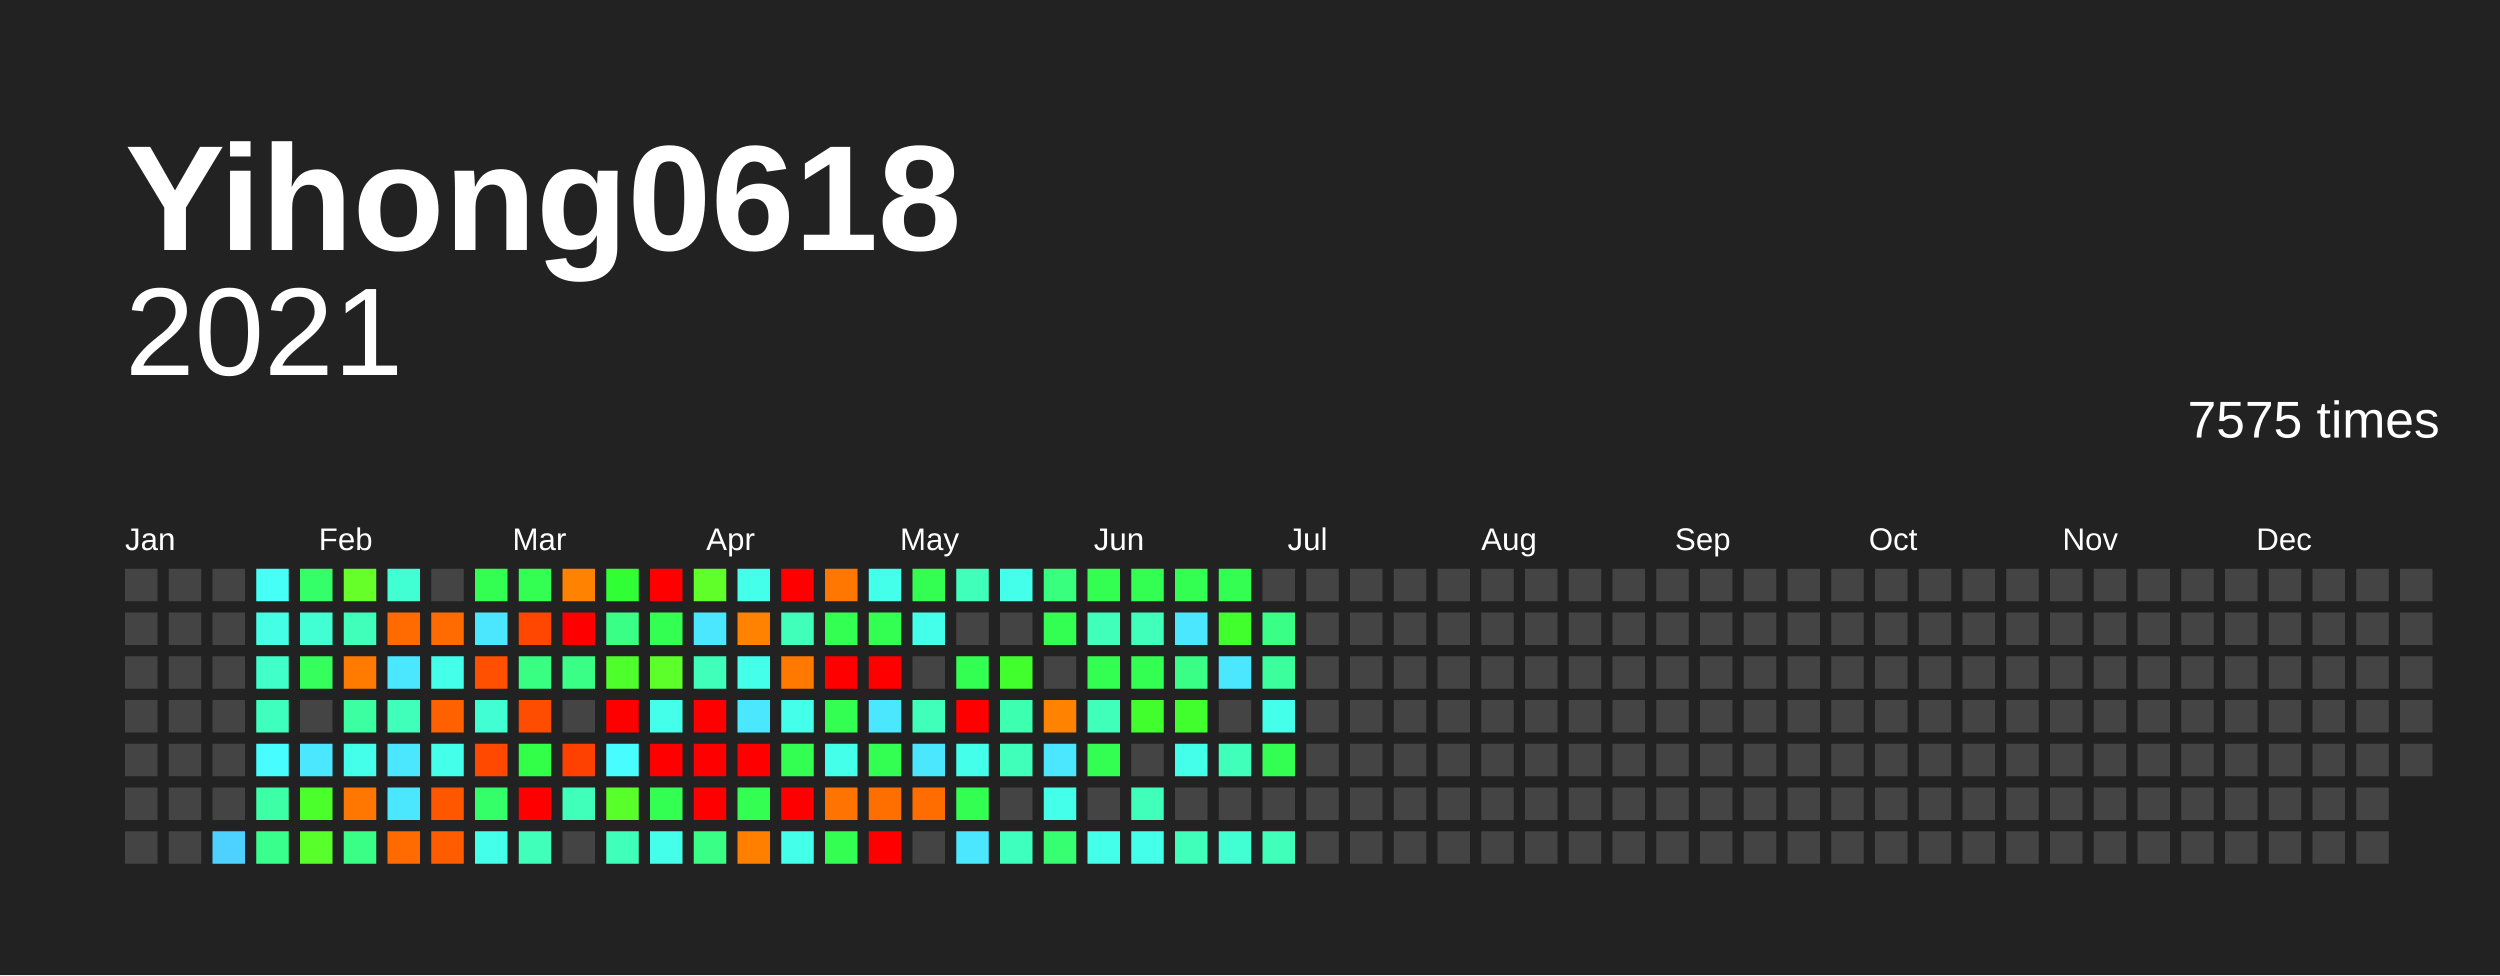
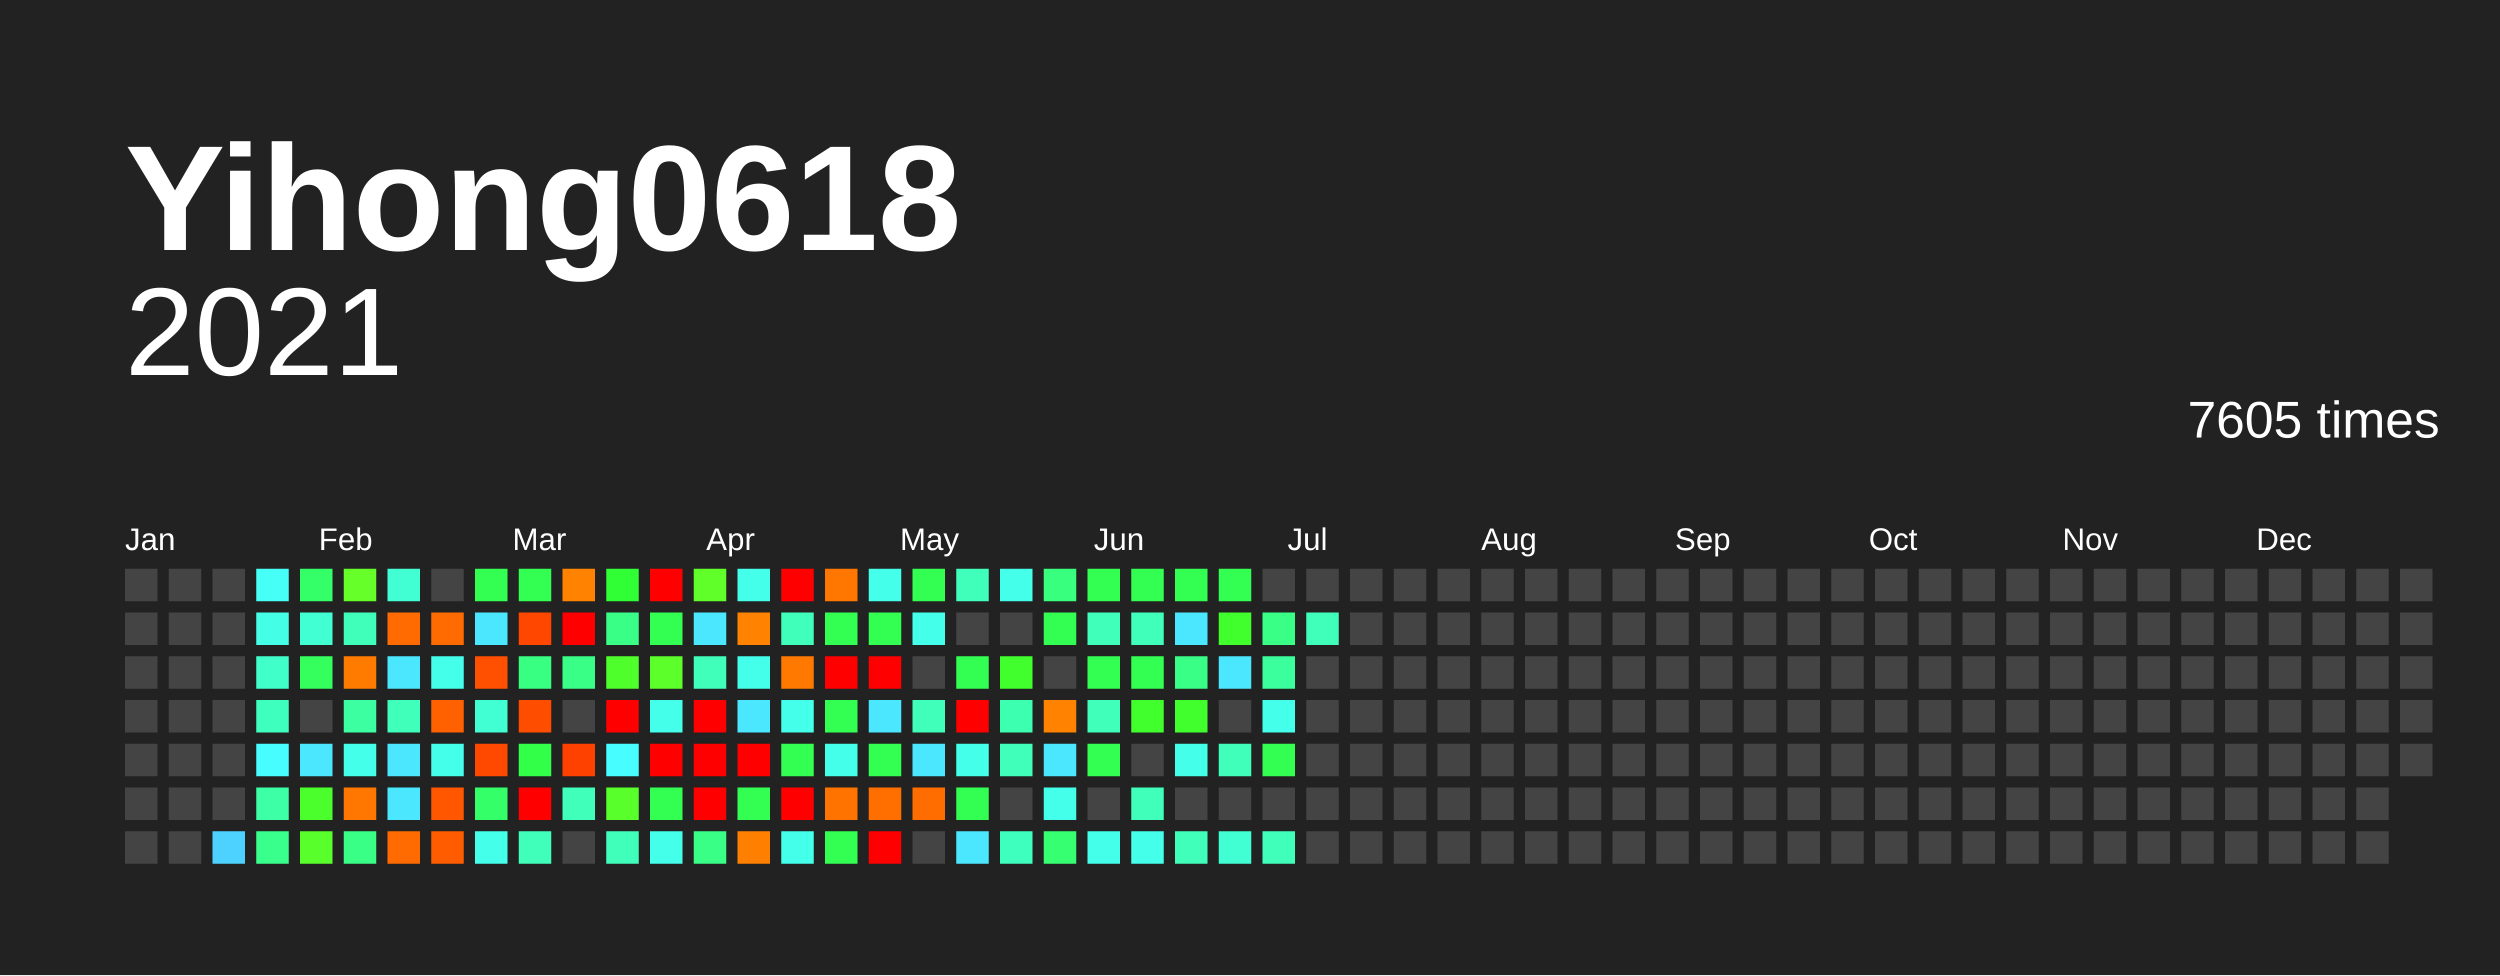
<svg xmlns="http://www.w3.org/2000/svg" baseProfile="full" height="78mm" version="1.1" viewBox="0,0,200,78" width="200mm">
  <defs />
  <rect fill="#222222" height="78" width="200" x="0" y="0" />
  <text fill="#FFFFFF" style="font-size:12px; font-family:Arial; font-weight:bold;" x="10" y="20">Yihong0618</text>
  <text alignment-baseline="hanging" fill="#FFFFFF" style="font-size:10.0px; font-family:Arial;" x="10" y="30">2021</text>
-   <text alignment-baseline="hanging" fill="#FFFFFF" style="font-size:4.125px; font-family:Arial;" x="175" y="35">7575 times</text>
+   <text alignment-baseline="hanging" fill="#FFFFFF" style="font-size:4.125px; font-family:Arial;" x="175" y="35">7605 times</text>
  <text fill="#FFFFFF" style="font-size:2.5px; font-family:Arial" x="10.0" y="44">Jan</text>
  <text fill="#FFFFFF" style="font-size:2.5px; font-family:Arial" x="25.5" y="44">Feb</text>
  <text fill="#FFFFFF" style="font-size:2.5px; font-family:Arial" x="41.0" y="44">Mar</text>
  <text fill="#FFFFFF" style="font-size:2.5px; font-family:Arial" x="56.5" y="44">Apr</text>
  <text fill="#FFFFFF" style="font-size:2.5px; font-family:Arial" x="72.0" y="44">May</text>
  <text fill="#FFFFFF" style="font-size:2.5px; font-family:Arial" x="87.5" y="44">Jun</text>
  <text fill="#FFFFFF" style="font-size:2.5px; font-family:Arial" x="103.0" y="44">Jul</text>
  <text fill="#FFFFFF" style="font-size:2.5px; font-family:Arial" x="118.5" y="44">Aug</text>
  <text fill="#FFFFFF" style="font-size:2.5px; font-family:Arial" x="134.0" y="44">Sep</text>
  <text fill="#FFFFFF" style="font-size:2.5px; font-family:Arial" x="149.5" y="44">Oct</text>
  <text fill="#FFFFFF" style="font-size:2.5px; font-family:Arial" x="165.0" y="44">Nov</text>
  <text fill="#FFFFFF" style="font-size:2.5px; font-family:Arial" x="180.5" y="44">Dec</text>
  <rect fill="#444444" height="2.6" width="2.6" x="10.0" y="45.5" />
  <rect fill="#444444" height="2.6" width="2.6" x="10.0" y="49.0" />
  <rect fill="#444444" height="2.6" width="2.6" x="10.0" y="52.5" />
  <rect fill="#444444" height="2.6" width="2.6" x="10.0" y="56.0" />
  <rect fill="#444444" height="2.6" width="2.6" x="10.0" y="59.5" />
  <rect fill="#444444" height="2.6" width="2.6" x="10.0" y="63.0" />
  <rect fill="#444444" height="2.6" width="2.6" x="10.0" y="66.5" />
  <rect fill="#444444" height="2.6" width="2.6" x="13.5" y="45.5" />
  <rect fill="#444444" height="2.6" width="2.6" x="13.5" y="49.0" />
  <rect fill="#444444" height="2.6" width="2.6" x="13.5" y="52.5" />
  <rect fill="#444444" height="2.6" width="2.6" x="13.5" y="56.0" />
  <rect fill="#444444" height="2.6" width="2.6" x="13.5" y="59.5" />
  <rect fill="#444444" height="2.6" width="2.6" x="13.5" y="63.0" />
  <rect fill="#444444" height="2.6" width="2.6" x="13.5" y="66.5" />
  <rect fill="#444444" height="2.6" width="2.6" x="17.0" y="45.5" />
  <rect fill="#444444" height="2.6" width="2.6" x="17.0" y="49.0" />
  <rect fill="#444444" height="2.6" width="2.6" x="17.0" y="52.5" />
  <rect fill="#444444" height="2.6" width="2.6" x="17.0" y="56.0" />
  <rect fill="#444444" height="2.6" width="2.6" x="17.0" y="59.5" />
  <rect fill="#444444" height="2.6" width="2.6" x="17.0" y="63.0" />
  <rect fill="#4dd2ff" height="2.6" width="2.6" x="17.0" y="66.5" />
  <rect fill="#46fff7" height="2.6" width="2.6" x="20.5" y="45.5" />
  <rect fill="#44ffe5" height="2.6" width="2.6" x="20.5" y="49.0" />
  <rect fill="#40ffc9" height="2.6" width="2.6" x="20.5" y="52.5" />
  <rect fill="#3fffbf" height="2.6" width="2.6" x="20.5" y="56.0" />
  <rect fill="#47fdff" height="2.6" width="2.6" x="20.5" y="59.5" />
  <rect fill="#3cffa6" height="2.6" width="2.6" x="20.5" y="63.0" />
  <rect fill="#39ff8d" height="2.6" width="2.6" x="20.5" y="66.5" />
  <rect fill="#35ff68" height="2.6" width="2.6" x="24.0" y="45.5" />
  <rect fill="#41ffd2" height="2.6" width="2.6" x="24.0" y="49.0" />
  <rect fill="#34ff5d" height="2.6" width="2.6" x="24.0" y="52.5" />
  <rect fill="#444444" height="2.6" width="2.6" x="24.0" y="56.0" />
  <rect fill="#4ae7ff" height="2.6" width="2.6" x="24.0" y="59.5" />
  <rect fill="#4aff2c" height="2.6" width="2.6" x="24.0" y="63.0" />
  <rect fill="#58ff2a" height="2.6" width="2.6" x="24.0" y="66.5" />
  <rect fill="#66ff29" height="2.6" width="2.6" x="27.5" y="45.5" />
  <rect fill="#3fffba" height="2.6" width="2.6" x="27.5" y="49.0" />
  <rect fill="#ff7b00" height="2.6" width="2.6" x="27.5" y="52.5" />
  <rect fill="#3cffa1" height="2.6" width="2.6" x="27.5" y="56.0" />
  <rect fill="#44ffea" height="2.6" width="2.6" x="27.5" y="59.5" />
  <rect fill="#ff7700" height="2.6" width="2.6" x="27.5" y="63.0" />
  <rect fill="#39ff87" height="2.6" width="2.6" x="27.5" y="66.5" />
  <rect fill="#41ffd2" height="2.6" width="2.6" x="31.0" y="45.5" />
  <rect fill="#ff6b00" height="2.6" width="2.6" x="31.0" y="49.0" />
  <rect fill="#4ae7ff" height="2.6" width="2.6" x="31.0" y="52.5" />
  <rect fill="#3fffba" height="2.6" width="2.6" x="31.0" y="56.0" />
  <rect fill="#4ae7ff" height="2.6" width="2.6" x="31.0" y="59.5" />
  <rect fill="#4ae7ff" height="2.6" width="2.6" x="31.0" y="63.0" />
  <rect fill="#ff6b00" height="2.6" width="2.6" x="31.0" y="66.5" />
  <rect fill="#444444" height="2.6" width="2.6" x="34.5" y="45.5" />
  <rect fill="#ff6b00" height="2.6" width="2.6" x="34.5" y="49.0" />
  <rect fill="#44ffea" height="2.6" width="2.6" x="34.5" y="52.5" />
  <rect fill="#ff6000" height="2.6" width="2.6" x="34.5" y="56.0" />
  <rect fill="#44ffea" height="2.6" width="2.6" x="34.5" y="59.5" />
  <rect fill="#ff5600" height="2.6" width="2.6" x="34.5" y="63.0" />
  <rect fill="#ff5c00" height="2.6" width="2.6" x="34.5" y="66.5" />
  <rect fill="#33ff52" height="2.6" width="2.6" x="38.0" y="45.5" />
  <rect fill="#4ae7ff" height="2.6" width="2.6" x="38.0" y="49.0" />
  <rect fill="#ff4f00" height="2.6" width="2.6" x="38.0" y="52.5" />
  <rect fill="#41ffd2" height="2.6" width="2.6" x="38.0" y="56.0" />
  <rect fill="#ff4900" height="2.6" width="2.6" x="38.0" y="59.5" />
  <rect fill="#35ff68" height="2.6" width="2.6" x="38.0" y="63.0" />
  <rect fill="#44ffea" height="2.6" width="2.6" x="38.0" y="66.5" />
  <rect fill="#33ff52" height="2.6" width="2.6" x="41.5" y="45.5" />
  <rect fill="#ff4700" height="2.6" width="2.6" x="41.5" y="49.0" />
  <rect fill="#38ff82" height="2.6" width="2.6" x="41.5" y="52.5" />
  <rect fill="#ff4d00" height="2.6" width="2.6" x="41.5" y="56.0" />
  <rect fill="#32ff47" height="2.6" width="2.6" x="41.5" y="59.5" />
  <rect fill="red" height="2.6" width="2.6" x="41.5" y="63.0" />
  <rect fill="#3fffba" height="2.6" width="2.6" x="41.5" y="66.5" />
  <rect fill="#ff8200" height="2.6" width="2.6" x="45.0" y="45.5" />
  <rect fill="red" height="2.6" width="2.6" x="45.0" y="49.0" />
  <rect fill="#39ff87" height="2.6" width="2.6" x="45.0" y="52.5" />
  <rect fill="#444444" height="2.6" width="2.6" x="45.0" y="56.0" />
  <rect fill="#ff4100" height="2.6" width="2.6" x="45.0" y="59.5" />
  <rect fill="#3fffba" height="2.6" width="2.6" x="45.0" y="63.0" />
  <rect fill="#444444" height="2.6" width="2.6" x="45.0" y="66.5" />
  <rect fill="#30ff36" height="2.6" width="2.6" x="48.5" y="45.5" />
  <rect fill="#39ff87" height="2.6" width="2.6" x="48.5" y="49.0" />
  <rect fill="#4eff2b" height="2.6" width="2.6" x="48.5" y="52.5" />
  <rect fill="red" height="2.6" width="2.6" x="48.5" y="56.0" />
  <rect fill="#47fdff" height="2.6" width="2.6" x="48.5" y="59.5" />
  <rect fill="#58ff2a" height="2.6" width="2.6" x="48.5" y="63.0" />
  <rect fill="#3fffba" height="2.6" width="2.6" x="48.5" y="66.5" />
  <rect fill="red" height="2.6" width="2.6" x="52.0" y="45.5" />
  <rect fill="#33ff52" height="2.6" width="2.6" x="52.0" y="49.0" />
  <rect fill="#5dff2a" height="2.6" width="2.6" x="52.0" y="52.5" />
  <rect fill="#44ffea" height="2.6" width="2.6" x="52.0" y="56.0" />
  <rect fill="red" height="2.6" width="2.6" x="52.0" y="59.5" />
  <rect fill="#33ff52" height="2.6" width="2.6" x="52.0" y="63.0" />
  <rect fill="#44ffea" height="2.6" width="2.6" x="52.0" y="66.5" />
  <rect fill="#61ff29" height="2.6" width="2.6" x="55.5" y="45.5" />
  <rect fill="#4ae7ff" height="2.6" width="2.6" x="55.5" y="49.0" />
  <rect fill="#3fffba" height="2.6" width="2.6" x="55.5" y="52.5" />
  <rect fill="red" height="2.6" width="2.6" x="55.5" y="56.0" />
  <rect fill="red" height="2.6" width="2.6" x="55.5" y="59.5" />
  <rect fill="red" height="2.6" width="2.6" x="55.5" y="63.0" />
  <rect fill="#39ff87" height="2.6" width="2.6" x="55.5" y="66.5" />
  <rect fill="#44ffea" height="2.6" width="2.6" x="59.0" y="45.5" />
  <rect fill="#ff8200" height="2.6" width="2.6" x="59.0" y="49.0" />
  <rect fill="#44ffea" height="2.6" width="2.6" x="59.0" y="52.5" />
  <rect fill="#4ae7ff" height="2.6" width="2.6" x="59.0" y="56.0" />
  <rect fill="red" height="2.6" width="2.6" x="59.0" y="59.5" />
  <rect fill="#33ff52" height="2.6" width="2.6" x="59.0" y="63.0" />
  <rect fill="#ff7f00" height="2.6" width="2.6" x="59.0" y="66.5" />
  <rect fill="red" height="2.6" width="2.6" x="62.5" y="45.5" />
  <rect fill="#3fffba" height="2.6" width="2.6" x="62.5" y="49.0" />
  <rect fill="#ff7900" height="2.6" width="2.6" x="62.5" y="52.5" />
  <rect fill="#44ffea" height="2.6" width="2.6" x="62.5" y="56.0" />
  <rect fill="#33ff52" height="2.6" width="2.6" x="62.5" y="59.5" />
  <rect fill="red" height="2.6" width="2.6" x="62.5" y="63.0" />
  <rect fill="#44ffea" height="2.6" width="2.6" x="62.5" y="66.5" />
  <rect fill="#ff7700" height="2.6" width="2.6" x="66.0" y="45.5" />
  <rect fill="#33ff52" height="2.6" width="2.6" x="66.0" y="49.0" />
  <rect fill="red" height="2.6" width="2.6" x="66.0" y="52.5" />
  <rect fill="#33ff52" height="2.6" width="2.6" x="66.0" y="56.0" />
  <rect fill="#44ffea" height="2.6" width="2.6" x="66.0" y="59.5" />
  <rect fill="#ff7300" height="2.6" width="2.6" x="66.0" y="63.0" />
  <rect fill="#33ff52" height="2.6" width="2.6" x="66.0" y="66.5" />
  <rect fill="#44ffea" height="2.6" width="2.6" x="69.5" y="45.5" />
  <rect fill="#33ff52" height="2.6" width="2.6" x="69.5" y="49.0" />
  <rect fill="red" height="2.6" width="2.6" x="69.5" y="52.5" />
  <rect fill="#4ae7ff" height="2.6" width="2.6" x="69.5" y="56.0" />
  <rect fill="#33ff52" height="2.6" width="2.6" x="69.5" y="59.5" />
  <rect fill="#ff6f00" height="2.6" width="2.6" x="69.5" y="63.0" />
  <rect fill="red" height="2.6" width="2.6" x="69.5" y="66.5" />
  <rect fill="#33ff52" height="2.6" width="2.6" x="73.0" y="45.5" />
  <rect fill="#44ffea" height="2.6" width="2.6" x="73.0" y="49.0" />
  <rect fill="#444444" height="2.6" width="2.6" x="73.0" y="52.5" />
  <rect fill="#3fffba" height="2.6" width="2.6" x="73.0" y="56.0" />
  <rect fill="#4ae7ff" height="2.6" width="2.6" x="73.0" y="59.5" />
  <rect fill="#ff6d00" height="2.6" width="2.6" x="73.0" y="63.0" />
  <rect fill="#444444" height="2.6" width="2.6" x="73.0" y="66.5" />
  <rect fill="#3fffba" height="2.6" width="2.6" x="76.5" y="45.5" />
  <rect fill="#444444" height="2.6" width="2.6" x="76.5" y="49.0" />
  <rect fill="#33ff52" height="2.6" width="2.6" x="76.5" y="52.5" />
  <rect fill="red" height="2.6" width="2.6" x="76.5" y="56.0" />
  <rect fill="#44ffea" height="2.6" width="2.6" x="76.5" y="59.5" />
  <rect fill="#33ff52" height="2.6" width="2.6" x="76.5" y="63.0" />
  <rect fill="#4ae7ff" height="2.6" width="2.6" x="76.5" y="66.5" />
  <rect fill="#44ffea" height="2.6" width="2.6" x="80.0" y="45.5" />
  <rect fill="#444444" height="2.6" width="2.6" x="80.0" y="49.0" />
  <rect fill="#41ff2d" height="2.6" width="2.6" x="80.0" y="52.5" />
  <rect fill="#3dffb0" height="2.6" width="2.6" x="80.0" y="56.0" />
  <rect fill="#3fffba" height="2.6" width="2.6" x="80.0" y="59.5" />
  <rect fill="#444444" height="2.6" width="2.6" x="80.0" y="63.0" />
  <rect fill="#3fffbf" height="2.6" width="2.6" x="80.0" y="66.5" />
  <rect fill="#38ff7d" height="2.6" width="2.6" x="83.5" y="45.5" />
  <rect fill="#33ff52" height="2.6" width="2.6" x="83.5" y="49.0" />
  <rect fill="#444444" height="2.6" width="2.6" x="83.5" y="52.5" />
  <rect fill="#ff8200" height="2.6" width="2.6" x="83.5" y="56.0" />
  <rect fill="#4ae7ff" height="2.6" width="2.6" x="83.5" y="59.5" />
  <rect fill="#44ffea" height="2.6" width="2.6" x="83.5" y="63.0" />
  <rect fill="#36ff72" height="2.6" width="2.6" x="83.5" y="66.5" />
  <rect fill="#33ff52" height="2.6" width="2.6" x="87.0" y="45.5" />
  <rect fill="#3fffba" height="2.6" width="2.6" x="87.0" y="49.0" />
  <rect fill="#33ff52" height="2.6" width="2.6" x="87.0" y="52.5" />
  <rect fill="#3fffba" height="2.6" width="2.6" x="87.0" y="56.0" />
  <rect fill="#33ff52" height="2.6" width="2.6" x="87.0" y="59.5" />
  <rect fill="#444444" height="2.6" width="2.6" x="87.0" y="63.0" />
  <rect fill="#44ffea" height="2.6" width="2.6" x="87.0" y="66.5" />
  <rect fill="#33ff52" height="2.6" width="2.6" x="90.5" y="45.5" />
  <rect fill="#3fffba" height="2.6" width="2.6" x="90.5" y="49.0" />
  <rect fill="#33ff52" height="2.6" width="2.6" x="90.5" y="52.5" />
  <rect fill="#41ff2d" height="2.6" width="2.6" x="90.5" y="56.0" />
  <rect fill="#444444" height="2.6" width="2.6" x="90.5" y="59.5" />
  <rect fill="#3fffba" height="2.6" width="2.6" x="90.5" y="63.0" />
  <rect fill="#44ffea" height="2.6" width="2.6" x="90.5" y="66.5" />
  <rect fill="#33ff52" height="2.6" width="2.6" x="94.0" y="45.5" />
  <rect fill="#4ae7ff" height="2.6" width="2.6" x="94.0" y="49.0" />
  <rect fill="#39ff87" height="2.6" width="2.6" x="94.0" y="52.5" />
  <rect fill="#41ff2d" height="2.6" width="2.6" x="94.0" y="56.0" />
  <rect fill="#44ffea" height="2.6" width="2.6" x="94.0" y="59.5" />
  <rect fill="#444444" height="2.6" width="2.6" x="94.0" y="63.0" />
  <rect fill="#3fffba" height="2.6" width="2.6" x="94.0" y="66.5" />
  <rect fill="#33ff52" height="2.6" width="2.6" x="97.5" y="45.5" />
  <rect fill="#41ff2d" height="2.6" width="2.6" x="97.5" y="49.0" />
  <rect fill="#4ae7ff" height="2.6" width="2.6" x="97.5" y="52.5" />
  <rect fill="#444444" height="2.6" width="2.6" x="97.5" y="56.0" />
  <rect fill="#3fffba" height="2.6" width="2.6" x="97.5" y="59.5" />
  <rect fill="#444444" height="2.6" width="2.6" x="97.5" y="63.0" />
  <rect fill="#41ffd2" height="2.6" width="2.6" x="97.5" y="66.5" />
  <rect fill="#444444" height="2.6" width="2.6" x="101.0" y="45.5" />
  <rect fill="#39ff87" height="2.6" width="2.6" x="101.0" y="49.0" />
  <rect fill="#3bff9c" height="2.6" width="2.6" x="101.0" y="52.5" />
  <rect fill="#44ffea" height="2.6" width="2.6" x="101.0" y="56.0" />
  <rect fill="#33ff52" height="2.6" width="2.6" x="101.0" y="59.5" />
  <rect fill="#444444" height="2.6" width="2.6" x="101.0" y="63.0" />
  <rect fill="#3fffba" height="2.6" width="2.6" x="101.0" y="66.5" />
  <rect fill="#444444" height="2.6" width="2.6" x="104.5" y="45.5" />
-   <rect fill="#444444" height="2.6" width="2.6" x="104.5" y="49.0" />
+   <rect fill="#3fffba" height="2.6" width="2.6" x="104.5" y="49.0" />
  <rect fill="#444444" height="2.6" width="2.6" x="104.5" y="52.5" />
  <rect fill="#444444" height="2.6" width="2.6" x="104.5" y="56.0" />
  <rect fill="#444444" height="2.6" width="2.6" x="104.5" y="59.5" />
  <rect fill="#444444" height="2.6" width="2.6" x="104.5" y="63.0" />
  <rect fill="#444444" height="2.6" width="2.6" x="104.5" y="66.5" />
  <rect fill="#444444" height="2.6" width="2.6" x="108.0" y="45.5" />
  <rect fill="#444444" height="2.6" width="2.6" x="108.0" y="49.0" />
  <rect fill="#444444" height="2.6" width="2.6" x="108.0" y="52.5" />
  <rect fill="#444444" height="2.6" width="2.6" x="108.0" y="56.0" />
  <rect fill="#444444" height="2.6" width="2.6" x="108.0" y="59.5" />
  <rect fill="#444444" height="2.6" width="2.6" x="108.0" y="63.0" />
  <rect fill="#444444" height="2.6" width="2.6" x="108.0" y="66.5" />
  <rect fill="#444444" height="2.6" width="2.6" x="111.5" y="45.5" />
  <rect fill="#444444" height="2.6" width="2.6" x="111.5" y="49.0" />
  <rect fill="#444444" height="2.6" width="2.6" x="111.5" y="52.5" />
  <rect fill="#444444" height="2.6" width="2.6" x="111.5" y="56.0" />
  <rect fill="#444444" height="2.6" width="2.6" x="111.5" y="59.5" />
  <rect fill="#444444" height="2.6" width="2.6" x="111.5" y="63.0" />
  <rect fill="#444444" height="2.6" width="2.6" x="111.5" y="66.5" />
  <rect fill="#444444" height="2.6" width="2.6" x="115.0" y="45.5" />
  <rect fill="#444444" height="2.6" width="2.6" x="115.0" y="49.0" />
  <rect fill="#444444" height="2.6" width="2.6" x="115.0" y="52.5" />
  <rect fill="#444444" height="2.6" width="2.6" x="115.0" y="56.0" />
  <rect fill="#444444" height="2.6" width="2.6" x="115.0" y="59.5" />
  <rect fill="#444444" height="2.6" width="2.6" x="115.0" y="63.0" />
  <rect fill="#444444" height="2.6" width="2.6" x="115.0" y="66.5" />
  <rect fill="#444444" height="2.6" width="2.6" x="118.5" y="45.5" />
  <rect fill="#444444" height="2.6" width="2.6" x="118.5" y="49.0" />
  <rect fill="#444444" height="2.6" width="2.6" x="118.5" y="52.5" />
  <rect fill="#444444" height="2.6" width="2.6" x="118.5" y="56.0" />
  <rect fill="#444444" height="2.6" width="2.6" x="118.5" y="59.5" />
  <rect fill="#444444" height="2.6" width="2.6" x="118.5" y="63.0" />
  <rect fill="#444444" height="2.6" width="2.6" x="118.5" y="66.5" />
  <rect fill="#444444" height="2.6" width="2.6" x="122.0" y="45.5" />
  <rect fill="#444444" height="2.6" width="2.6" x="122.0" y="49.0" />
  <rect fill="#444444" height="2.6" width="2.6" x="122.0" y="52.5" />
  <rect fill="#444444" height="2.6" width="2.6" x="122.0" y="56.0" />
  <rect fill="#444444" height="2.6" width="2.6" x="122.0" y="59.5" />
  <rect fill="#444444" height="2.6" width="2.6" x="122.0" y="63.0" />
  <rect fill="#444444" height="2.6" width="2.6" x="122.0" y="66.5" />
  <rect fill="#444444" height="2.6" width="2.6" x="125.5" y="45.5" />
  <rect fill="#444444" height="2.6" width="2.6" x="125.5" y="49.0" />
  <rect fill="#444444" height="2.6" width="2.6" x="125.5" y="52.5" />
  <rect fill="#444444" height="2.6" width="2.6" x="125.5" y="56.0" />
  <rect fill="#444444" height="2.6" width="2.6" x="125.5" y="59.5" />
  <rect fill="#444444" height="2.6" width="2.6" x="125.5" y="63.0" />
  <rect fill="#444444" height="2.6" width="2.6" x="125.5" y="66.5" />
  <rect fill="#444444" height="2.6" width="2.6" x="129.0" y="45.5" />
  <rect fill="#444444" height="2.6" width="2.6" x="129.0" y="49.0" />
  <rect fill="#444444" height="2.6" width="2.6" x="129.0" y="52.5" />
  <rect fill="#444444" height="2.6" width="2.6" x="129.0" y="56.0" />
  <rect fill="#444444" height="2.6" width="2.6" x="129.0" y="59.5" />
  <rect fill="#444444" height="2.6" width="2.6" x="129.0" y="63.0" />
  <rect fill="#444444" height="2.6" width="2.6" x="129.0" y="66.5" />
  <rect fill="#444444" height="2.6" width="2.6" x="132.5" y="45.5" />
  <rect fill="#444444" height="2.6" width="2.6" x="132.5" y="49.0" />
  <rect fill="#444444" height="2.6" width="2.6" x="132.5" y="52.5" />
  <rect fill="#444444" height="2.6" width="2.6" x="132.5" y="56.0" />
  <rect fill="#444444" height="2.6" width="2.6" x="132.5" y="59.5" />
  <rect fill="#444444" height="2.6" width="2.6" x="132.5" y="63.0" />
  <rect fill="#444444" height="2.6" width="2.6" x="132.5" y="66.5" />
  <rect fill="#444444" height="2.6" width="2.6" x="136.0" y="45.5" />
  <rect fill="#444444" height="2.6" width="2.6" x="136.0" y="49.0" />
  <rect fill="#444444" height="2.6" width="2.6" x="136.0" y="52.5" />
  <rect fill="#444444" height="2.6" width="2.6" x="136.0" y="56.0" />
  <rect fill="#444444" height="2.6" width="2.6" x="136.0" y="59.5" />
  <rect fill="#444444" height="2.6" width="2.6" x="136.0" y="63.0" />
  <rect fill="#444444" height="2.6" width="2.6" x="136.0" y="66.5" />
  <rect fill="#444444" height="2.6" width="2.6" x="139.5" y="45.5" />
  <rect fill="#444444" height="2.6" width="2.6" x="139.5" y="49.0" />
  <rect fill="#444444" height="2.6" width="2.6" x="139.5" y="52.5" />
  <rect fill="#444444" height="2.6" width="2.6" x="139.5" y="56.0" />
  <rect fill="#444444" height="2.6" width="2.6" x="139.5" y="59.5" />
  <rect fill="#444444" height="2.6" width="2.6" x="139.5" y="63.0" />
  <rect fill="#444444" height="2.6" width="2.6" x="139.5" y="66.5" />
  <rect fill="#444444" height="2.6" width="2.6" x="143.0" y="45.5" />
  <rect fill="#444444" height="2.6" width="2.6" x="143.0" y="49.0" />
  <rect fill="#444444" height="2.6" width="2.6" x="143.0" y="52.5" />
  <rect fill="#444444" height="2.6" width="2.6" x="143.0" y="56.0" />
  <rect fill="#444444" height="2.6" width="2.6" x="143.0" y="59.5" />
  <rect fill="#444444" height="2.6" width="2.6" x="143.0" y="63.0" />
  <rect fill="#444444" height="2.6" width="2.6" x="143.0" y="66.5" />
  <rect fill="#444444" height="2.6" width="2.6" x="146.5" y="45.5" />
  <rect fill="#444444" height="2.6" width="2.6" x="146.5" y="49.0" />
  <rect fill="#444444" height="2.6" width="2.6" x="146.5" y="52.5" />
  <rect fill="#444444" height="2.6" width="2.6" x="146.5" y="56.0" />
  <rect fill="#444444" height="2.6" width="2.6" x="146.5" y="59.5" />
  <rect fill="#444444" height="2.6" width="2.6" x="146.5" y="63.0" />
  <rect fill="#444444" height="2.6" width="2.6" x="146.5" y="66.5" />
  <rect fill="#444444" height="2.6" width="2.6" x="150.0" y="45.5" />
  <rect fill="#444444" height="2.6" width="2.6" x="150.0" y="49.0" />
  <rect fill="#444444" height="2.6" width="2.6" x="150.0" y="52.5" />
  <rect fill="#444444" height="2.6" width="2.6" x="150.0" y="56.0" />
  <rect fill="#444444" height="2.6" width="2.6" x="150.0" y="59.5" />
  <rect fill="#444444" height="2.6" width="2.6" x="150.0" y="63.0" />
  <rect fill="#444444" height="2.6" width="2.6" x="150.0" y="66.5" />
  <rect fill="#444444" height="2.6" width="2.6" x="153.5" y="45.5" />
  <rect fill="#444444" height="2.6" width="2.6" x="153.5" y="49.0" />
  <rect fill="#444444" height="2.6" width="2.6" x="153.5" y="52.5" />
  <rect fill="#444444" height="2.6" width="2.6" x="153.5" y="56.0" />
  <rect fill="#444444" height="2.6" width="2.6" x="153.5" y="59.5" />
  <rect fill="#444444" height="2.6" width="2.6" x="153.5" y="63.0" />
  <rect fill="#444444" height="2.6" width="2.6" x="153.5" y="66.5" />
  <rect fill="#444444" height="2.6" width="2.6" x="157.0" y="45.5" />
  <rect fill="#444444" height="2.6" width="2.6" x="157.0" y="49.0" />
  <rect fill="#444444" height="2.6" width="2.6" x="157.0" y="52.5" />
  <rect fill="#444444" height="2.6" width="2.6" x="157.0" y="56.0" />
  <rect fill="#444444" height="2.6" width="2.6" x="157.0" y="59.5" />
  <rect fill="#444444" height="2.6" width="2.6" x="157.0" y="63.0" />
  <rect fill="#444444" height="2.6" width="2.6" x="157.0" y="66.5" />
  <rect fill="#444444" height="2.6" width="2.6" x="160.5" y="45.5" />
  <rect fill="#444444" height="2.6" width="2.6" x="160.5" y="49.0" />
  <rect fill="#444444" height="2.6" width="2.6" x="160.5" y="52.5" />
  <rect fill="#444444" height="2.6" width="2.6" x="160.5" y="56.0" />
  <rect fill="#444444" height="2.6" width="2.6" x="160.5" y="59.5" />
  <rect fill="#444444" height="2.6" width="2.6" x="160.5" y="63.0" />
  <rect fill="#444444" height="2.6" width="2.6" x="160.5" y="66.5" />
  <rect fill="#444444" height="2.6" width="2.6" x="164.0" y="45.5" />
  <rect fill="#444444" height="2.6" width="2.6" x="164.0" y="49.0" />
  <rect fill="#444444" height="2.6" width="2.6" x="164.0" y="52.5" />
  <rect fill="#444444" height="2.6" width="2.6" x="164.0" y="56.0" />
  <rect fill="#444444" height="2.6" width="2.6" x="164.0" y="59.5" />
  <rect fill="#444444" height="2.6" width="2.6" x="164.0" y="63.0" />
  <rect fill="#444444" height="2.6" width="2.6" x="164.0" y="66.5" />
  <rect fill="#444444" height="2.6" width="2.6" x="167.5" y="45.5" />
  <rect fill="#444444" height="2.6" width="2.6" x="167.5" y="49.0" />
  <rect fill="#444444" height="2.6" width="2.6" x="167.5" y="52.5" />
  <rect fill="#444444" height="2.6" width="2.6" x="167.5" y="56.0" />
  <rect fill="#444444" height="2.6" width="2.6" x="167.5" y="59.5" />
  <rect fill="#444444" height="2.6" width="2.6" x="167.5" y="63.0" />
  <rect fill="#444444" height="2.6" width="2.6" x="167.5" y="66.5" />
  <rect fill="#444444" height="2.6" width="2.6" x="171.0" y="45.5" />
  <rect fill="#444444" height="2.6" width="2.6" x="171.0" y="49.0" />
  <rect fill="#444444" height="2.6" width="2.6" x="171.0" y="52.5" />
  <rect fill="#444444" height="2.6" width="2.6" x="171.0" y="56.0" />
  <rect fill="#444444" height="2.6" width="2.6" x="171.0" y="59.5" />
  <rect fill="#444444" height="2.6" width="2.6" x="171.0" y="63.0" />
  <rect fill="#444444" height="2.6" width="2.6" x="171.0" y="66.5" />
  <rect fill="#444444" height="2.6" width="2.6" x="174.5" y="45.5" />
  <rect fill="#444444" height="2.6" width="2.6" x="174.5" y="49.0" />
  <rect fill="#444444" height="2.6" width="2.6" x="174.5" y="52.5" />
  <rect fill="#444444" height="2.6" width="2.6" x="174.5" y="56.0" />
  <rect fill="#444444" height="2.6" width="2.6" x="174.5" y="59.5" />
  <rect fill="#444444" height="2.6" width="2.6" x="174.5" y="63.0" />
  <rect fill="#444444" height="2.6" width="2.6" x="174.5" y="66.5" />
  <rect fill="#444444" height="2.6" width="2.6" x="178.0" y="45.5" />
  <rect fill="#444444" height="2.6" width="2.6" x="178.0" y="49.0" />
  <rect fill="#444444" height="2.6" width="2.6" x="178.0" y="52.5" />
  <rect fill="#444444" height="2.6" width="2.6" x="178.0" y="56.0" />
  <rect fill="#444444" height="2.6" width="2.6" x="178.0" y="59.5" />
  <rect fill="#444444" height="2.6" width="2.6" x="178.0" y="63.0" />
  <rect fill="#444444" height="2.6" width="2.6" x="178.0" y="66.5" />
  <rect fill="#444444" height="2.6" width="2.6" x="181.5" y="45.5" />
  <rect fill="#444444" height="2.6" width="2.6" x="181.5" y="49.0" />
  <rect fill="#444444" height="2.6" width="2.6" x="181.5" y="52.5" />
  <rect fill="#444444" height="2.6" width="2.6" x="181.5" y="56.0" />
  <rect fill="#444444" height="2.6" width="2.6" x="181.5" y="59.5" />
  <rect fill="#444444" height="2.6" width="2.6" x="181.5" y="63.0" />
  <rect fill="#444444" height="2.6" width="2.6" x="181.5" y="66.5" />
  <rect fill="#444444" height="2.6" width="2.6" x="185.0" y="45.5" />
  <rect fill="#444444" height="2.6" width="2.6" x="185.0" y="49.0" />
  <rect fill="#444444" height="2.6" width="2.6" x="185.0" y="52.5" />
  <rect fill="#444444" height="2.6" width="2.6" x="185.0" y="56.0" />
  <rect fill="#444444" height="2.6" width="2.6" x="185.0" y="59.5" />
  <rect fill="#444444" height="2.6" width="2.6" x="185.0" y="63.0" />
  <rect fill="#444444" height="2.6" width="2.6" x="185.0" y="66.5" />
  <rect fill="#444444" height="2.6" width="2.6" x="188.5" y="45.5" />
  <rect fill="#444444" height="2.6" width="2.6" x="188.5" y="49.0" />
  <rect fill="#444444" height="2.6" width="2.6" x="188.5" y="52.5" />
  <rect fill="#444444" height="2.6" width="2.6" x="188.5" y="56.0" />
  <rect fill="#444444" height="2.6" width="2.6" x="188.5" y="59.5" />
  <rect fill="#444444" height="2.6" width="2.6" x="188.5" y="63.0" />
  <rect fill="#444444" height="2.6" width="2.6" x="188.5" y="66.5" />
  <rect fill="#444444" height="2.6" width="2.6" x="192.0" y="45.5" />
  <rect fill="#444444" height="2.6" width="2.6" x="192.0" y="49.0" />
  <rect fill="#444444" height="2.6" width="2.6" x="192.0" y="52.5" />
  <rect fill="#444444" height="2.6" width="2.6" x="192.0" y="56.0" />
  <rect fill="#444444" height="2.6" width="2.6" x="192.0" y="59.5" />
</svg>
